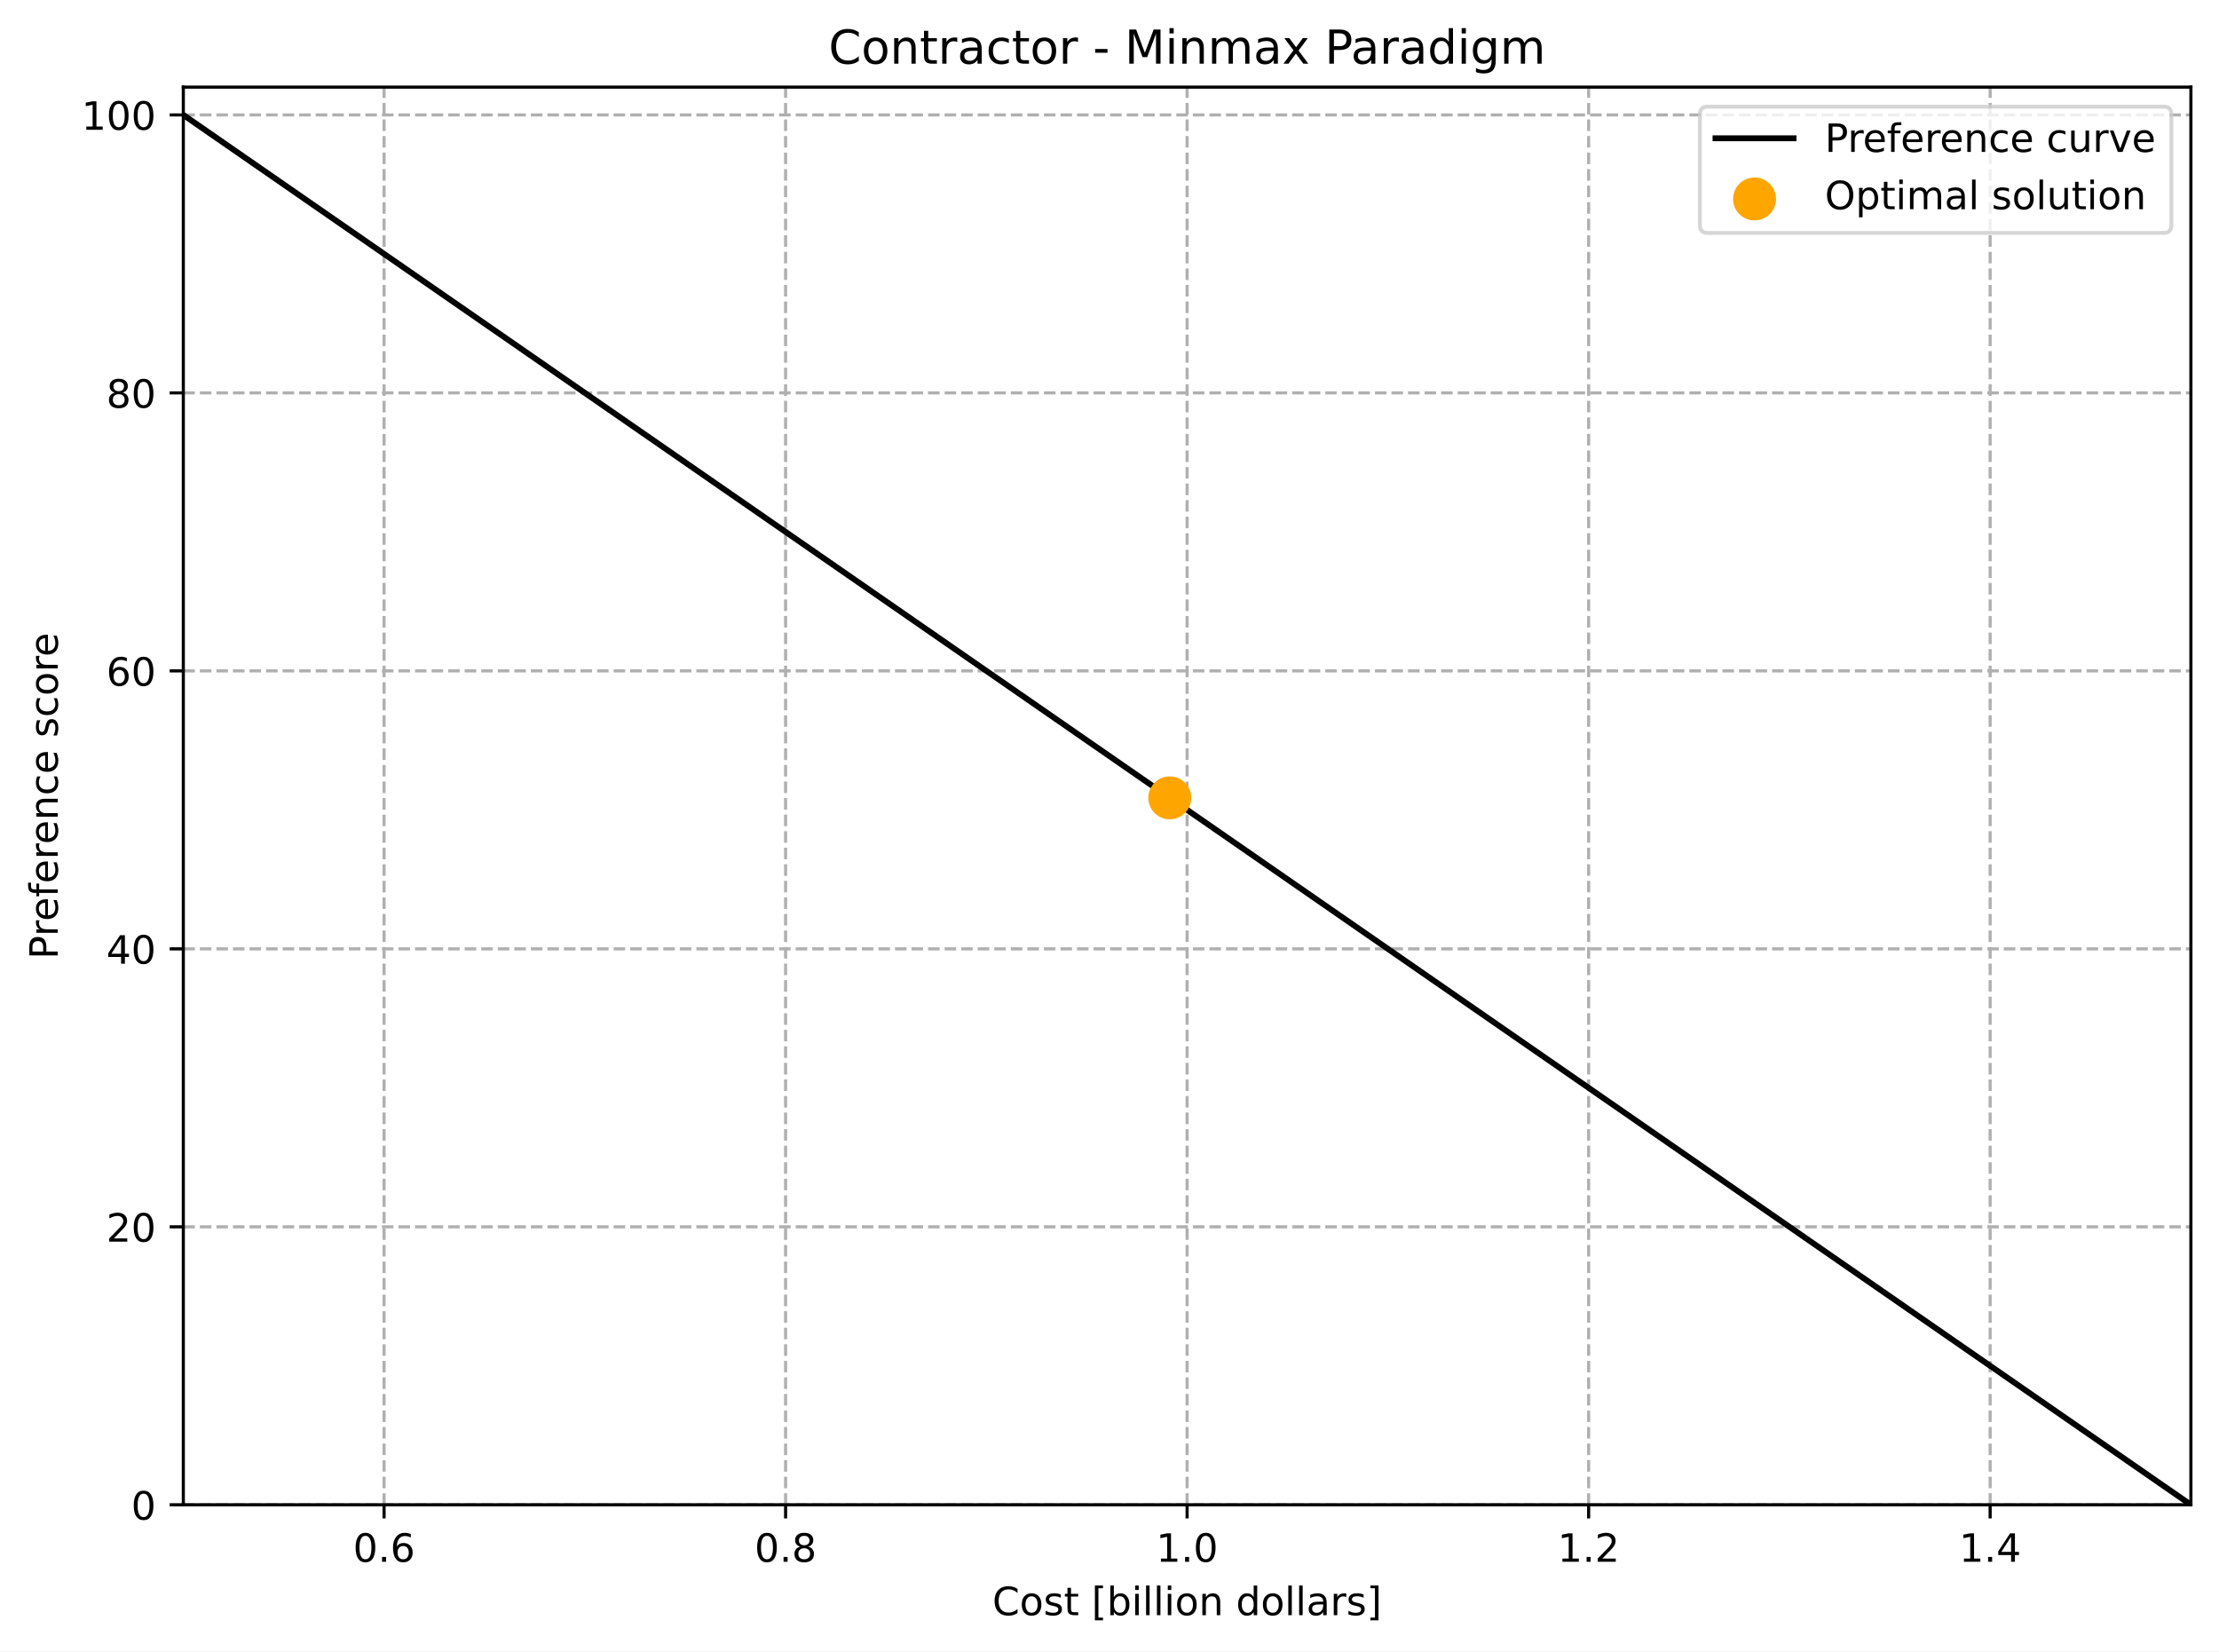
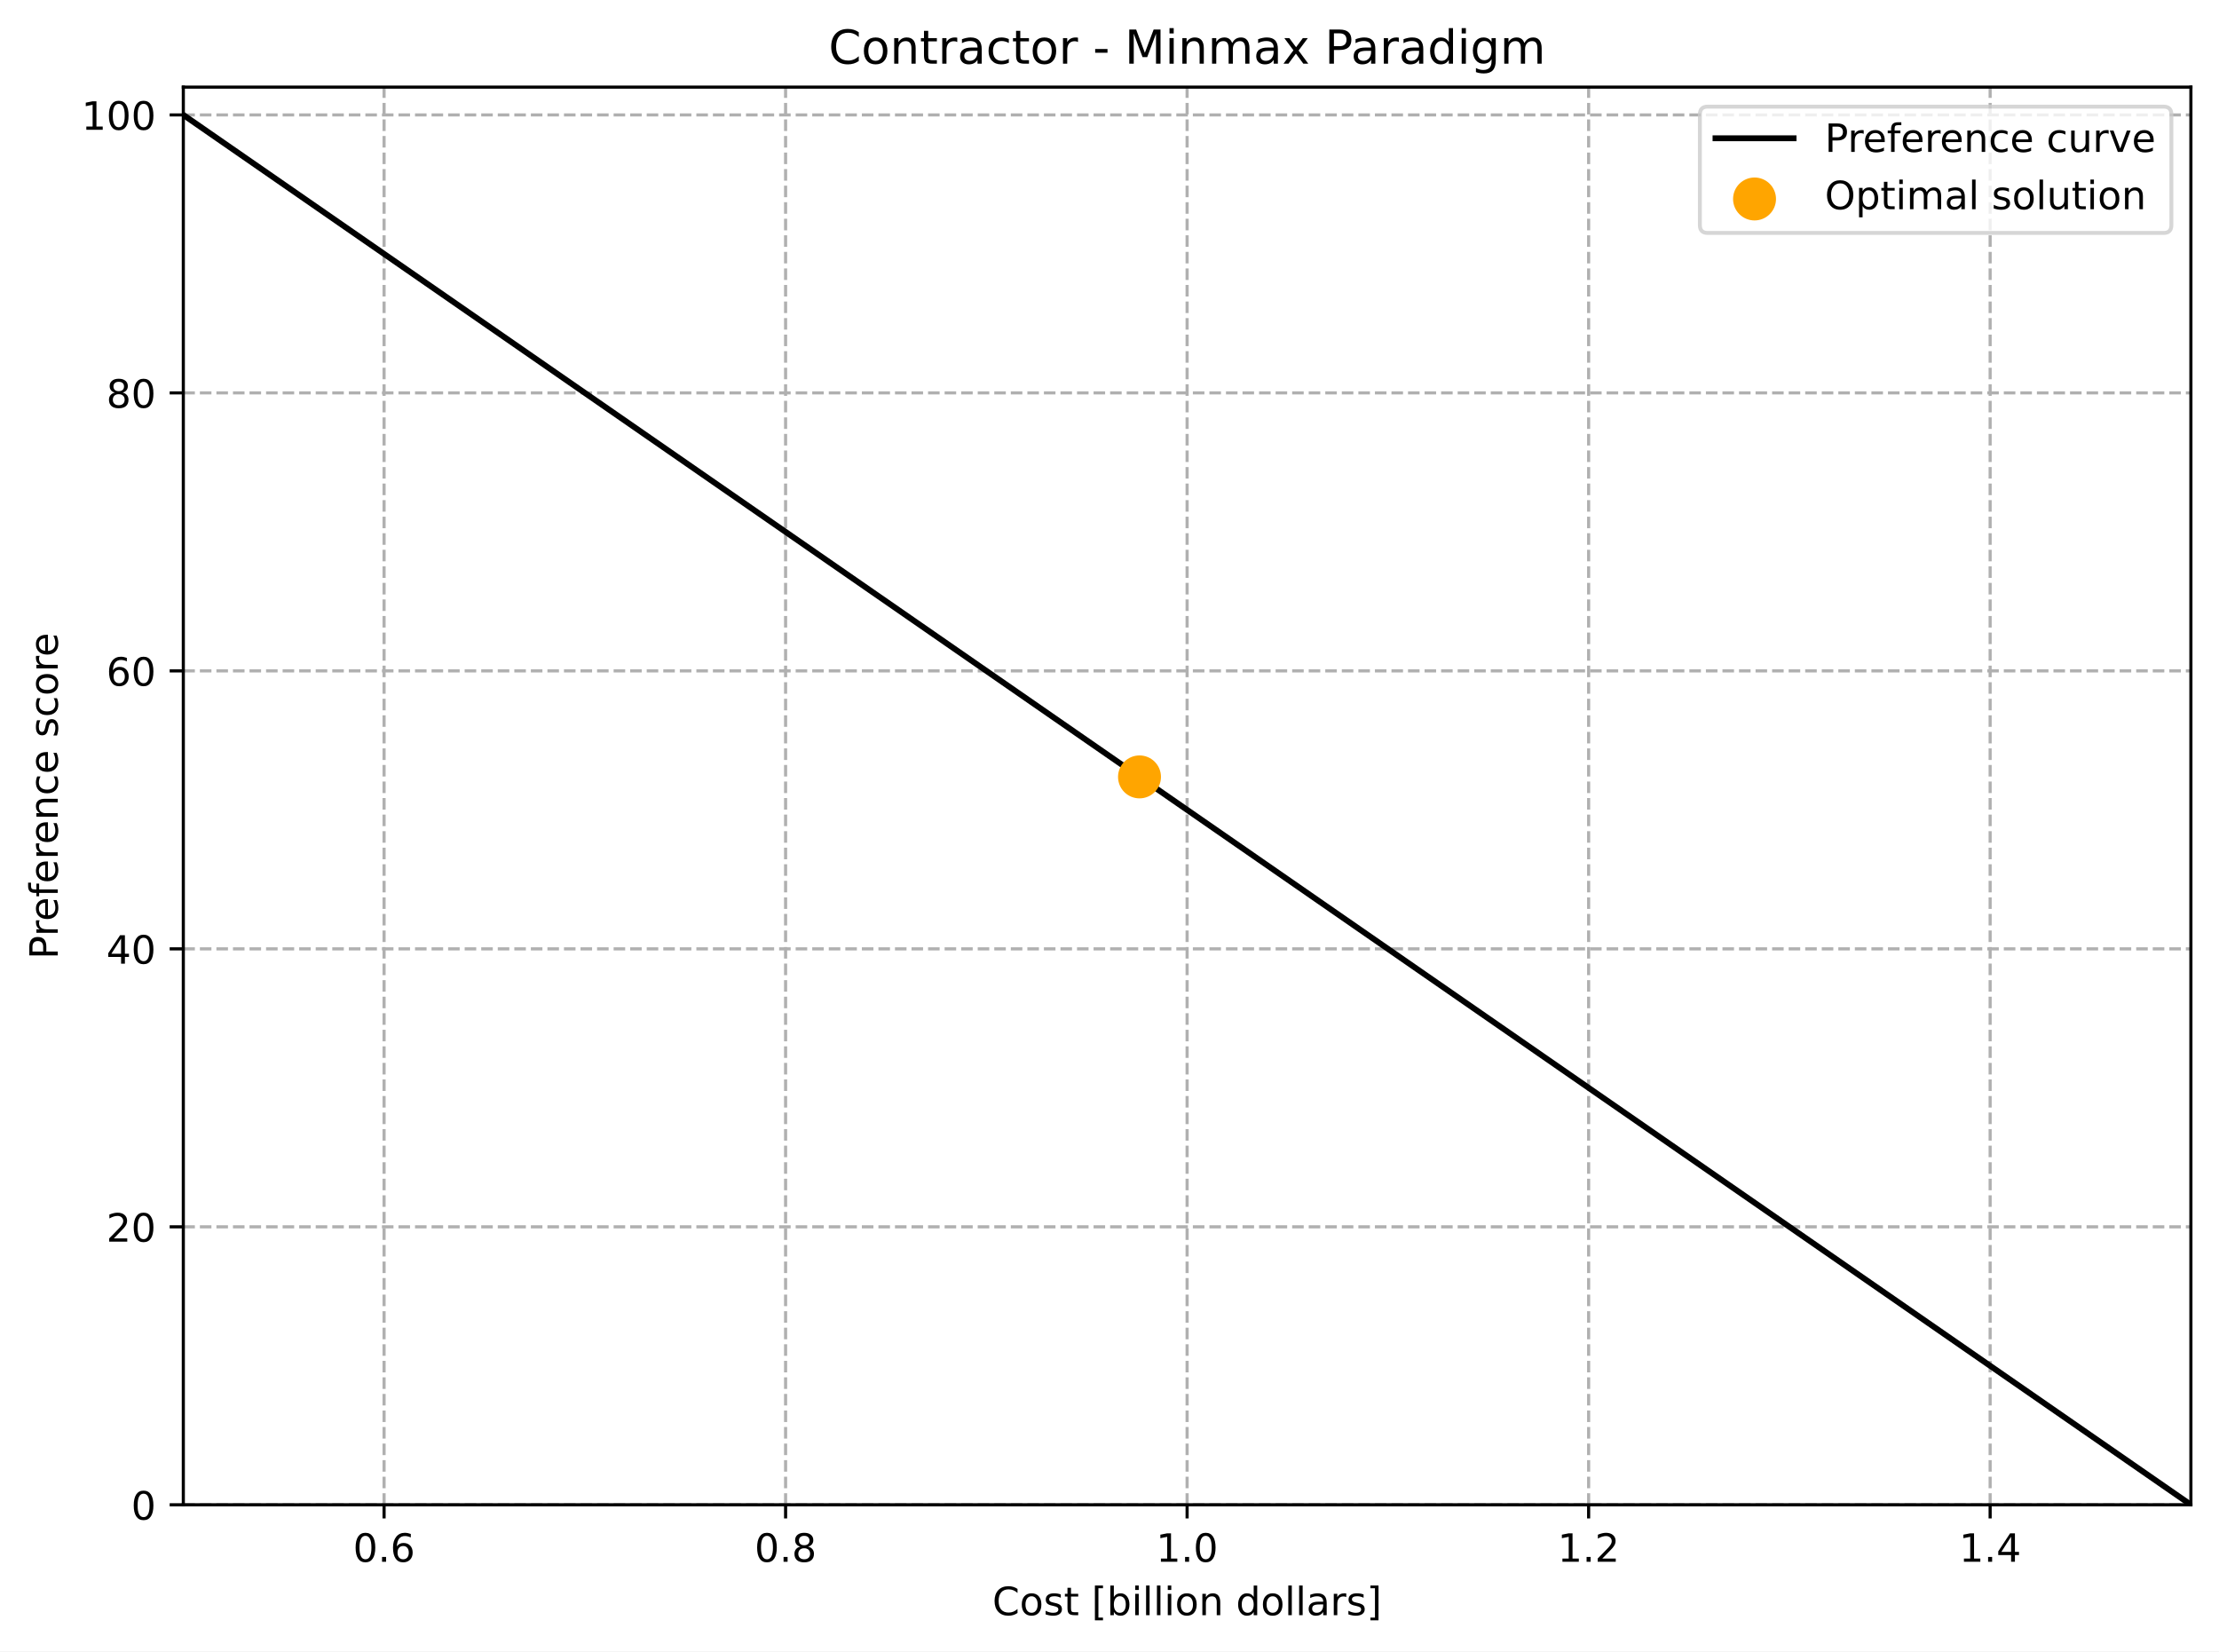
<svg xmlns="http://www.w3.org/2000/svg" xmlns:xlink="http://www.w3.org/1999/xlink" width="568.496pt" height="423.034pt" viewBox="0 0 568.496 423.034" version="1.1">
  <defs>
    <style type="text/css">*{stroke-linejoin: round; stroke-linecap: butt}</style>
  </defs>
  <g id="figure_1">
    <g id="patch_1">
      <path d="M 0 423.034  L 568.496 423.034  L 568.496 0  L 0 0  z " style="fill: #ffffff" />
    </g>
    <g id="axes_1">
      <g id="patch_2">
        <path d="M 46.966 385.478  L 561.296 385.478  L 561.296 22.318  L 46.966 22.318  z " style="fill: #ffffff" />
      </g>
      <g id="matplotlib.axis_1">
        <g id="xtick_1">
          <g id="line2d_1">
-             <path d="M 98.399 385.478  L 98.399 22.318  " clip-path="url(#p44302746cb)" style="fill: none; stroke-dasharray: 2.96,1.28; stroke-dashoffset: 0; stroke: #b0b0b0; stroke-width: 0.8" />
+             <path d="M 98.399 385.478  L 98.399 22.318  " clip-path="url(#paa0f345f2f)" style="fill: none; stroke-dasharray: 2.96,1.28; stroke-dashoffset: 0; stroke: #b0b0b0; stroke-width: 0.8" />
          </g>
          <g id="line2d_2">
            <defs>
-               <path id="m01dd2f8510" d="M 0 0  L 0 3.5  " style="stroke: #000000; stroke-width: 0.8" />
-             </defs>
-             <g>
-               <use xlink:href="#m01dd2f8510" x="98.399" y="385.478" style="stroke: #000000; stroke-width: 0.8" />
+               <path id="madef4933dc" d="M 0 0  L 0 3.5  " style="stroke: #000000; stroke-width: 0.8" />
+             </defs>
+             <g>
+               <use xlink:href="#madef4933dc" x="98.399" y="385.478" style="stroke: #000000; stroke-width: 0.8" />
            </g>
          </g>
          <g id="text_1">
            <g transform="translate(90.44706 400.0766) scale(0.1 -0.1)">
              <defs>
                <path id="DejaVuSans-30" d="M 2034 4250  Q 1547 4250 1301 3770  Q 1056 3291 1056 2328  Q 1056 1369 1301 889  Q 1547 409 2034 409  Q 2525 409 2770 889  Q 3016 1369 3016 2328  Q 3016 3291 2770 3770  Q 2525 4250 2034 4250  z M 2034 4750  Q 2819 4750 3233 4129  Q 3647 3509 3647 2328  Q 3647 1150 3233 529  Q 2819 -91 2034 -91  Q 1250 -91 836 529  Q 422 1150 422 2328  Q 422 3509 836 4129  Q 1250 4750 2034 4750  z " transform="scale(0.015625)" />
                <path id="DejaVuSans-2e" d="M 684 794  L 1344 794  L 1344 0  L 684 0  L 684 794  z " transform="scale(0.015625)" />
                <path id="DejaVuSans-36" d="M 2113 2584  Q 1688 2584 1439 2293  Q 1191 2003 1191 1497  Q 1191 994 1439 701  Q 1688 409 2113 409  Q 2538 409 2786 701  Q 3034 994 3034 1497  Q 3034 2003 2786 2293  Q 2538 2584 2113 2584  z M 3366 4563  L 3366 3988  Q 3128 4100 2886 4159  Q 2644 4219 2406 4219  Q 1781 4219 1451 3797  Q 1122 3375 1075 2522  Q 1259 2794 1537 2939  Q 1816 3084 2150 3084  Q 2853 3084 3261 2657  Q 3669 2231 3669 1497  Q 3669 778 3244 343  Q 2819 -91 2113 -91  Q 1303 -91 875 529  Q 447 1150 447 2328  Q 447 3434 972 4092  Q 1497 4750 2381 4750  Q 2619 4750 2861 4703  Q 3103 4656 3366 4563  z " transform="scale(0.015625)" />
              </defs>
              <use xlink:href="#DejaVuSans-30" />
              <use xlink:href="#DejaVuSans-2e" transform="translate(63.62305 0)" />
              <use xlink:href="#DejaVuSans-36" transform="translate(95.41016 0)" />
            </g>
          </g>
        </g>
        <g id="xtick_2">
          <g id="line2d_3">
-             <path d="M 201.265 385.478  L 201.265 22.318  " clip-path="url(#p44302746cb)" style="fill: none; stroke-dasharray: 2.96,1.28; stroke-dashoffset: 0; stroke: #b0b0b0; stroke-width: 0.8" />
+             <path d="M 201.265 385.478  L 201.265 22.318  " clip-path="url(#paa0f345f2f)" style="fill: none; stroke-dasharray: 2.96,1.28; stroke-dashoffset: 0; stroke: #b0b0b0; stroke-width: 0.8" />
          </g>
          <g id="line2d_4">
            <g>
-               <use xlink:href="#m01dd2f8510" x="201.265" y="385.478" style="stroke: #000000; stroke-width: 0.8" />
+               <use xlink:href="#madef4933dc" x="201.265" y="385.478" style="stroke: #000000; stroke-width: 0.8" />
            </g>
          </g>
          <g id="text_2">
            <g transform="translate(193.3131 400.0766) scale(0.1 -0.1)">
              <defs>
                <path id="DejaVuSans-38" d="M 2034 2216  Q 1584 2216 1326 1975  Q 1069 1734 1069 1313  Q 1069 891 1326 650  Q 1584 409 2034 409  Q 2484 409 2743 651  Q 3003 894 3003 1313  Q 3003 1734 2745 1975  Q 2488 2216 2034 2216  z M 1403 2484  Q 997 2584 770 2862  Q 544 3141 544 3541  Q 544 4100 942 4425  Q 1341 4750 2034 4750  Q 2731 4750 3128 4425  Q 3525 4100 3525 3541  Q 3525 3141 3298 2862  Q 3072 2584 2669 2484  Q 3125 2378 3379 2068  Q 3634 1759 3634 1313  Q 3634 634 3220 271  Q 2806 -91 2034 -91  Q 1263 -91 848 271  Q 434 634 434 1313  Q 434 1759 690 2068  Q 947 2378 1403 2484  z M 1172 3481  Q 1172 3119 1398 2916  Q 1625 2713 2034 2713  Q 2441 2713 2670 2916  Q 2900 3119 2900 3481  Q 2900 3844 2670 4047  Q 2441 4250 2034 4250  Q 1625 4250 1398 4047  Q 1172 3844 1172 3481  z " transform="scale(0.015625)" />
              </defs>
              <use xlink:href="#DejaVuSans-30" />
              <use xlink:href="#DejaVuSans-2e" transform="translate(63.62305 0)" />
              <use xlink:href="#DejaVuSans-38" transform="translate(95.41016 0)" />
            </g>
          </g>
        </g>
        <g id="xtick_3">
          <g id="line2d_5">
-             <path d="M 304.131 385.478  L 304.131 22.318  " clip-path="url(#p44302746cb)" style="fill: none; stroke-dasharray: 2.96,1.28; stroke-dashoffset: 0; stroke: #b0b0b0; stroke-width: 0.8" />
+             <path d="M 304.131 385.478  L 304.131 22.318  " clip-path="url(#paa0f345f2f)" style="fill: none; stroke-dasharray: 2.96,1.28; stroke-dashoffset: 0; stroke: #b0b0b0; stroke-width: 0.8" />
          </g>
          <g id="line2d_6">
            <g>
-               <use xlink:href="#m01dd2f8510" x="304.131" y="385.478" style="stroke: #000000; stroke-width: 0.8" />
+               <use xlink:href="#madef4933dc" x="304.131" y="385.478" style="stroke: #000000; stroke-width: 0.8" />
            </g>
          </g>
          <g id="text_3">
            <g transform="translate(296.1791 400.0766) scale(0.1 -0.1)">
              <defs>
                <path id="DejaVuSans-31" d="M 794 531  L 1825 531  L 1825 4091  L 703 3866  L 703 4441  L 1819 4666  L 2450 4666  L 2450 531  L 3481 531  L 3481 0  L 794 0  L 794 531  z " transform="scale(0.015625)" />
              </defs>
              <use xlink:href="#DejaVuSans-31" />
              <use xlink:href="#DejaVuSans-2e" transform="translate(63.62305 0)" />
              <use xlink:href="#DejaVuSans-30" transform="translate(95.41016 0)" />
            </g>
          </g>
        </g>
        <g id="xtick_4">
          <g id="line2d_7">
-             <path d="M 406.997 385.478  L 406.997 22.318  " clip-path="url(#p44302746cb)" style="fill: none; stroke-dasharray: 2.96,1.28; stroke-dashoffset: 0; stroke: #b0b0b0; stroke-width: 0.8" />
+             <path d="M 406.997 385.478  L 406.997 22.318  " clip-path="url(#paa0f345f2f)" style="fill: none; stroke-dasharray: 2.96,1.28; stroke-dashoffset: 0; stroke: #b0b0b0; stroke-width: 0.8" />
          </g>
          <g id="line2d_8">
            <g>
-               <use xlink:href="#m01dd2f8510" x="406.997" y="385.478" style="stroke: #000000; stroke-width: 0.8" />
+               <use xlink:href="#madef4933dc" x="406.997" y="385.478" style="stroke: #000000; stroke-width: 0.8" />
            </g>
          </g>
          <g id="text_4">
            <g transform="translate(399.0451 400.0766) scale(0.1 -0.1)">
              <defs>
                <path id="DejaVuSans-32" d="M 1228 531  L 3431 531  L 3431 0  L 469 0  L 469 531  Q 828 903 1448 1529  Q 2069 2156 2228 2338  Q 2531 2678 2651 2914  Q 2772 3150 2772 3378  Q 2772 3750 2511 3984  Q 2250 4219 1831 4219  Q 1534 4219 1204 4116  Q 875 4013 500 3803  L 500 4441  Q 881 4594 1212 4672  Q 1544 4750 1819 4750  Q 2544 4750 2975 4387  Q 3406 4025 3406 3419  Q 3406 3131 3298 2873  Q 3191 2616 2906 2266  Q 2828 2175 2409 1742  Q 1991 1309 1228 531  z " transform="scale(0.015625)" />
              </defs>
              <use xlink:href="#DejaVuSans-31" />
              <use xlink:href="#DejaVuSans-2e" transform="translate(63.62305 0)" />
              <use xlink:href="#DejaVuSans-32" transform="translate(95.41016 0)" />
            </g>
          </g>
        </g>
        <g id="xtick_5">
          <g id="line2d_9">
-             <path d="M 509.863 385.478  L 509.863 22.318  " clip-path="url(#p44302746cb)" style="fill: none; stroke-dasharray: 2.96,1.28; stroke-dashoffset: 0; stroke: #b0b0b0; stroke-width: 0.8" />
+             <path d="M 509.863 385.478  L 509.863 22.318  " clip-path="url(#paa0f345f2f)" style="fill: none; stroke-dasharray: 2.96,1.28; stroke-dashoffset: 0; stroke: #b0b0b0; stroke-width: 0.8" />
          </g>
          <g id="line2d_10">
            <g>
-               <use xlink:href="#m01dd2f8510" x="509.863" y="385.478" style="stroke: #000000; stroke-width: 0.8" />
+               <use xlink:href="#madef4933dc" x="509.863" y="385.478" style="stroke: #000000; stroke-width: 0.8" />
            </g>
          </g>
          <g id="text_5">
            <g transform="translate(501.9111 400.0766) scale(0.1 -0.1)">
              <defs>
                <path id="DejaVuSans-34" d="M 2419 4116  L 825 1625  L 2419 1625  L 2419 4116  z M 2253 4666  L 3047 4666  L 3047 1625  L 3713 1625  L 3713 1100  L 3047 1100  L 3047 0  L 2419 0  L 2419 1100  L 313 1100  L 313 1709  L 2253 4666  z " transform="scale(0.015625)" />
              </defs>
              <use xlink:href="#DejaVuSans-31" />
              <use xlink:href="#DejaVuSans-2e" transform="translate(63.62305 0)" />
              <use xlink:href="#DejaVuSans-34" transform="translate(95.41016 0)" />
            </g>
          </g>
        </g>
        <g id="text_6">
          <g transform="translate(254.2408 413.7547) scale(0.1 -0.1)">
            <defs>
              <path id="DejaVuSans-43" d="M 4122 4306  L 4122 3641  Q 3803 3938 3442 4084  Q 3081 4231 2675 4231  Q 1875 4231 1450 3742  Q 1025 3253 1025 2328  Q 1025 1406 1450 917  Q 1875 428 2675 428  Q 3081 428 3442 575  Q 3803 722 4122 1019  L 4122 359  Q 3791 134 3420 21  Q 3050 -91 2638 -91  Q 1578 -91 968 557  Q 359 1206 359 2328  Q 359 3453 968 4101  Q 1578 4750 2638 4750  Q 3056 4750 3426 4639  Q 3797 4528 4122 4306  z " transform="scale(0.015625)" />
              <path id="DejaVuSans-6f" d="M 1959 3097  Q 1497 3097 1228 2736  Q 959 2375 959 1747  Q 959 1119 1226 758  Q 1494 397 1959 397  Q 2419 397 2687 759  Q 2956 1122 2956 1747  Q 2956 2369 2687 2733  Q 2419 3097 1959 3097  z M 1959 3584  Q 2709 3584 3137 3096  Q 3566 2609 3566 1747  Q 3566 888 3137 398  Q 2709 -91 1959 -91  Q 1206 -91 779 398  Q 353 888 353 1747  Q 353 2609 779 3096  Q 1206 3584 1959 3584  z " transform="scale(0.015625)" />
              <path id="DejaVuSans-73" d="M 2834 3397  L 2834 2853  Q 2591 2978 2328 3040  Q 2066 3103 1784 3103  Q 1356 3103 1142 2972  Q 928 2841 928 2578  Q 928 2378 1081 2264  Q 1234 2150 1697 2047  L 1894 2003  Q 2506 1872 2764 1633  Q 3022 1394 3022 966  Q 3022 478 2636 193  Q 2250 -91 1575 -91  Q 1294 -91 989 -36  Q 684 19 347 128  L 347 722  Q 666 556 975 473  Q 1284 391 1588 391  Q 1994 391 2212 530  Q 2431 669 2431 922  Q 2431 1156 2273 1281  Q 2116 1406 1581 1522  L 1381 1569  Q 847 1681 609 1914  Q 372 2147 372 2553  Q 372 3047 722 3315  Q 1072 3584 1716 3584  Q 2034 3584 2315 3537  Q 2597 3491 2834 3397  z " transform="scale(0.015625)" />
              <path id="DejaVuSans-74" d="M 1172 4494  L 1172 3500  L 2356 3500  L 2356 3053  L 1172 3053  L 1172 1153  Q 1172 725 1289 603  Q 1406 481 1766 481  L 2356 481  L 2356 0  L 1766 0  Q 1100 0 847 248  Q 594 497 594 1153  L 594 3053  L 172 3053  L 172 3500  L 594 3500  L 594 4494  L 1172 4494  z " transform="scale(0.015625)" />
              <path id="DejaVuSans-20" transform="scale(0.015625)" />
              <path id="DejaVuSans-5b" d="M 550 4863  L 1875 4863  L 1875 4416  L 1125 4416  L 1125 -397  L 1875 -397  L 1875 -844  L 550 -844  L 550 4863  z " transform="scale(0.015625)" />
              <path id="DejaVuSans-62" d="M 3116 1747  Q 3116 2381 2855 2742  Q 2594 3103 2138 3103  Q 1681 3103 1420 2742  Q 1159 2381 1159 1747  Q 1159 1113 1420 752  Q 1681 391 2138 391  Q 2594 391 2855 752  Q 3116 1113 3116 1747  z M 1159 2969  Q 1341 3281 1617 3432  Q 1894 3584 2278 3584  Q 2916 3584 3314 3078  Q 3713 2572 3713 1747  Q 3713 922 3314 415  Q 2916 -91 2278 -91  Q 1894 -91 1617 61  Q 1341 213 1159 525  L 1159 0  L 581 0  L 581 4863  L 1159 4863  L 1159 2969  z " transform="scale(0.015625)" />
              <path id="DejaVuSans-69" d="M 603 3500  L 1178 3500  L 1178 0  L 603 0  L 603 3500  z M 603 4863  L 1178 4863  L 1178 4134  L 603 4134  L 603 4863  z " transform="scale(0.015625)" />
              <path id="DejaVuSans-6c" d="M 603 4863  L 1178 4863  L 1178 0  L 603 0  L 603 4863  z " transform="scale(0.015625)" />
              <path id="DejaVuSans-6e" d="M 3513 2113  L 3513 0  L 2938 0  L 2938 2094  Q 2938 2591 2744 2837  Q 2550 3084 2163 3084  Q 1697 3084 1428 2787  Q 1159 2491 1159 1978  L 1159 0  L 581 0  L 581 3500  L 1159 3500  L 1159 2956  Q 1366 3272 1645 3428  Q 1925 3584 2291 3584  Q 2894 3584 3203 3211  Q 3513 2838 3513 2113  z " transform="scale(0.015625)" />
              <path id="DejaVuSans-64" d="M 2906 2969  L 2906 4863  L 3481 4863  L 3481 0  L 2906 0  L 2906 525  Q 2725 213 2448 61  Q 2172 -91 1784 -91  Q 1150 -91 751 415  Q 353 922 353 1747  Q 353 2572 751 3078  Q 1150 3584 1784 3584  Q 2172 3584 2448 3432  Q 2725 3281 2906 2969  z M 947 1747  Q 947 1113 1208 752  Q 1469 391 1925 391  Q 2381 391 2643 752  Q 2906 1113 2906 1747  Q 2906 2381 2643 2742  Q 2381 3103 1925 3103  Q 1469 3103 1208 2742  Q 947 2381 947 1747  z " transform="scale(0.015625)" />
              <path id="DejaVuSans-61" d="M 2194 1759  Q 1497 1759 1228 1600  Q 959 1441 959 1056  Q 959 750 1161 570  Q 1363 391 1709 391  Q 2188 391 2477 730  Q 2766 1069 2766 1631  L 2766 1759  L 2194 1759  z M 3341 1997  L 3341 0  L 2766 0  L 2766 531  Q 2569 213 2275 61  Q 1981 -91 1556 -91  Q 1019 -91 701 211  Q 384 513 384 1019  Q 384 1609 779 1909  Q 1175 2209 1959 2209  L 2766 2209  L 2766 2266  Q 2766 2663 2505 2880  Q 2244 3097 1772 3097  Q 1472 3097 1187 3025  Q 903 2953 641 2809  L 641 3341  Q 956 3463 1253 3523  Q 1550 3584 1831 3584  Q 2591 3584 2966 3190  Q 3341 2797 3341 1997  z " transform="scale(0.015625)" />
              <path id="DejaVuSans-72" d="M 2631 2963  Q 2534 3019 2420 3045  Q 2306 3072 2169 3072  Q 1681 3072 1420 2755  Q 1159 2438 1159 1844  L 1159 0  L 581 0  L 581 3500  L 1159 3500  L 1159 2956  Q 1341 3275 1631 3429  Q 1922 3584 2338 3584  Q 2397 3584 2469 3576  Q 2541 3569 2628 3553  L 2631 2963  z " transform="scale(0.015625)" />
              <path id="DejaVuSans-5d" d="M 1947 4863  L 1947 -844  L 622 -844  L 622 -397  L 1369 -397  L 1369 4416  L 622 4416  L 622 4863  L 1947 4863  z " transform="scale(0.015625)" />
            </defs>
            <use xlink:href="#DejaVuSans-43" />
            <use xlink:href="#DejaVuSans-6f" transform="translate(69.82422 0)" />
            <use xlink:href="#DejaVuSans-73" transform="translate(131.0059 0)" />
            <use xlink:href="#DejaVuSans-74" transform="translate(183.1055 0)" />
            <use xlink:href="#DejaVuSans-20" transform="translate(222.3145 0)" />
            <use xlink:href="#DejaVuSans-5b" transform="translate(254.1016 0)" />
            <use xlink:href="#DejaVuSans-62" transform="translate(293.1152 0)" />
            <use xlink:href="#DejaVuSans-69" transform="translate(356.5918 0)" />
            <use xlink:href="#DejaVuSans-6c" transform="translate(384.375 0)" />
            <use xlink:href="#DejaVuSans-6c" transform="translate(412.1582 0)" />
            <use xlink:href="#DejaVuSans-69" transform="translate(439.9414 0)" />
            <use xlink:href="#DejaVuSans-6f" transform="translate(467.7246 0)" />
            <use xlink:href="#DejaVuSans-6e" transform="translate(528.9062 0)" />
            <use xlink:href="#DejaVuSans-20" transform="translate(592.2852 0)" />
            <use xlink:href="#DejaVuSans-64" transform="translate(624.0723 0)" />
            <use xlink:href="#DejaVuSans-6f" transform="translate(687.5488 0)" />
            <use xlink:href="#DejaVuSans-6c" transform="translate(748.7305 0)" />
            <use xlink:href="#DejaVuSans-6c" transform="translate(776.5137 0)" />
            <use xlink:href="#DejaVuSans-61" transform="translate(804.2969 0)" />
            <use xlink:href="#DejaVuSans-72" transform="translate(865.5762 0)" />
            <use xlink:href="#DejaVuSans-73" transform="translate(906.6895 0)" />
            <use xlink:href="#DejaVuSans-5d" transform="translate(958.7891 0)" />
          </g>
        </g>
      </g>
      <g id="matplotlib.axis_2">
        <g id="ytick_1">
          <g id="line2d_11">
-             <path d="M 46.966 385.478  L 561.296 385.478  " clip-path="url(#p44302746cb)" style="fill: none; stroke-dasharray: 2.96,1.28; stroke-dashoffset: 0; stroke: #b0b0b0; stroke-width: 0.8" />
+             <path d="M 46.966 385.478  L 561.296 385.478  " clip-path="url(#paa0f345f2f)" style="fill: none; stroke-dasharray: 2.96,1.28; stroke-dashoffset: 0; stroke: #b0b0b0; stroke-width: 0.8" />
          </g>
          <g id="line2d_12">
            <defs>
-               <path id="m3d2e4216ab" d="M 0 0  L -3.5 0  " style="stroke: #000000; stroke-width: 0.8" />
-             </defs>
-             <g>
-               <use xlink:href="#m3d2e4216ab" x="46.966" y="385.478" style="stroke: #000000; stroke-width: 0.8" />
+               <path id="me032d2291a" d="M 0 0  L -3.5 0  " style="stroke: #000000; stroke-width: 0.8" />
+             </defs>
+             <g>
+               <use xlink:href="#me032d2291a" x="46.966" y="385.478" style="stroke: #000000; stroke-width: 0.8" />
            </g>
          </g>
          <g id="text_7">
            <g transform="translate(33.60312 389.2773) scale(0.1 -0.1)">
              <use xlink:href="#DejaVuSans-30" />
            </g>
          </g>
        </g>
        <g id="ytick_2">
          <g id="line2d_13">
-             <path d="M 46.966 314.27  L 561.296 314.27  " clip-path="url(#p44302746cb)" style="fill: none; stroke-dasharray: 2.96,1.28; stroke-dashoffset: 0; stroke: #b0b0b0; stroke-width: 0.8" />
+             <path d="M 46.966 314.27  L 561.296 314.27  " clip-path="url(#paa0f345f2f)" style="fill: none; stroke-dasharray: 2.96,1.28; stroke-dashoffset: 0; stroke: #b0b0b0; stroke-width: 0.8" />
          </g>
          <g id="line2d_14">
            <g>
-               <use xlink:href="#m3d2e4216ab" x="46.966" y="314.27" style="stroke: #000000; stroke-width: 0.8" />
+               <use xlink:href="#me032d2291a" x="46.966" y="314.27" style="stroke: #000000; stroke-width: 0.8" />
            </g>
          </g>
          <g id="text_8">
            <g transform="translate(27.24063 318.0695) scale(0.1 -0.1)">
              <use xlink:href="#DejaVuSans-32" />
              <use xlink:href="#DejaVuSans-30" transform="translate(63.62305 0)" />
            </g>
          </g>
        </g>
        <g id="ytick_3">
          <g id="line2d_15">
-             <path d="M 46.966 243.062  L 561.296 243.062  " clip-path="url(#p44302746cb)" style="fill: none; stroke-dasharray: 2.96,1.28; stroke-dashoffset: 0; stroke: #b0b0b0; stroke-width: 0.8" />
+             <path d="M 46.966 243.062  L 561.296 243.062  " clip-path="url(#paa0f345f2f)" style="fill: none; stroke-dasharray: 2.96,1.28; stroke-dashoffset: 0; stroke: #b0b0b0; stroke-width: 0.8" />
          </g>
          <g id="line2d_16">
            <g>
-               <use xlink:href="#m3d2e4216ab" x="46.966" y="243.062" style="stroke: #000000; stroke-width: 0.8" />
+               <use xlink:href="#me032d2291a" x="46.966" y="243.062" style="stroke: #000000; stroke-width: 0.8" />
            </g>
          </g>
          <g id="text_9">
            <g transform="translate(27.24063 246.8617) scale(0.1 -0.1)">
              <use xlink:href="#DejaVuSans-34" />
              <use xlink:href="#DejaVuSans-30" transform="translate(63.62305 0)" />
            </g>
          </g>
        </g>
        <g id="ytick_4">
          <g id="line2d_17">
-             <path d="M 46.966 171.855  L 561.296 171.855  " clip-path="url(#p44302746cb)" style="fill: none; stroke-dasharray: 2.96,1.28; stroke-dashoffset: 0; stroke: #b0b0b0; stroke-width: 0.8" />
+             <path d="M 46.966 171.855  L 561.296 171.855  " clip-path="url(#paa0f345f2f)" style="fill: none; stroke-dasharray: 2.96,1.28; stroke-dashoffset: 0; stroke: #b0b0b0; stroke-width: 0.8" />
          </g>
          <g id="line2d_18">
            <g>
-               <use xlink:href="#m3d2e4216ab" x="46.966" y="171.855" style="stroke: #000000; stroke-width: 0.8" />
+               <use xlink:href="#me032d2291a" x="46.966" y="171.855" style="stroke: #000000; stroke-width: 0.8" />
            </g>
          </g>
          <g id="text_10">
            <g transform="translate(27.24063 175.6538) scale(0.1 -0.1)">
              <use xlink:href="#DejaVuSans-36" />
              <use xlink:href="#DejaVuSans-30" transform="translate(63.62305 0)" />
            </g>
          </g>
        </g>
        <g id="ytick_5">
          <g id="line2d_19">
-             <path d="M 46.966 100.647  L 561.296 100.647  " clip-path="url(#p44302746cb)" style="fill: none; stroke-dasharray: 2.96,1.28; stroke-dashoffset: 0; stroke: #b0b0b0; stroke-width: 0.8" />
+             <path d="M 46.966 100.647  L 561.296 100.647  " clip-path="url(#paa0f345f2f)" style="fill: none; stroke-dasharray: 2.96,1.28; stroke-dashoffset: 0; stroke: #b0b0b0; stroke-width: 0.8" />
          </g>
          <g id="line2d_20">
            <g>
-               <use xlink:href="#m3d2e4216ab" x="46.966" y="100.647" style="stroke: #000000; stroke-width: 0.8" />
+               <use xlink:href="#me032d2291a" x="46.966" y="100.647" style="stroke: #000000; stroke-width: 0.8" />
            </g>
          </g>
          <g id="text_11">
            <g transform="translate(27.24063 104.446) scale(0.1 -0.1)">
              <use xlink:href="#DejaVuSans-38" />
              <use xlink:href="#DejaVuSans-30" transform="translate(63.62305 0)" />
            </g>
          </g>
        </g>
        <g id="ytick_6">
          <g id="line2d_21">
-             <path d="M 46.966 29.439  L 561.296 29.439  " clip-path="url(#p44302746cb)" style="fill: none; stroke-dasharray: 2.96,1.28; stroke-dashoffset: 0; stroke: #b0b0b0; stroke-width: 0.8" />
+             <path d="M 46.966 29.439  L 561.296 29.439  " clip-path="url(#paa0f345f2f)" style="fill: none; stroke-dasharray: 2.96,1.28; stroke-dashoffset: 0; stroke: #b0b0b0; stroke-width: 0.8" />
          </g>
          <g id="line2d_22">
            <g>
-               <use xlink:href="#m3d2e4216ab" x="46.966" y="29.439" style="stroke: #000000; stroke-width: 0.8" />
+               <use xlink:href="#me032d2291a" x="46.966" y="29.439" style="stroke: #000000; stroke-width: 0.8" />
            </g>
          </g>
          <g id="text_12">
            <g transform="translate(20.87813 33.23813) scale(0.1 -0.1)">
              <use xlink:href="#DejaVuSans-31" />
              <use xlink:href="#DejaVuSans-30" transform="translate(63.62305 0)" />
              <use xlink:href="#DejaVuSans-30" transform="translate(127.2461 0)" />
            </g>
          </g>
        </g>
        <g id="text_13">
          <g transform="translate(14.79844 245.7177) rotate(-90) scale(0.1 -0.1)">
            <defs>
              <path id="DejaVuSans-50" d="M 1259 4147  L 1259 2394  L 2053 2394  Q 2494 2394 2734 2622  Q 2975 2850 2975 3272  Q 2975 3691 2734 3919  Q 2494 4147 2053 4147  L 1259 4147  z M 628 4666  L 2053 4666  Q 2838 4666 3239 4311  Q 3641 3956 3641 3272  Q 3641 2581 3239 2228  Q 2838 1875 2053 1875  L 1259 1875  L 1259 0  L 628 0  L 628 4666  z " transform="scale(0.015625)" />
              <path id="DejaVuSans-65" d="M 3597 1894  L 3597 1613  L 953 1613  Q 991 1019 1311 708  Q 1631 397 2203 397  Q 2534 397 2845 478  Q 3156 559 3463 722  L 3463 178  Q 3153 47 2828 -22  Q 2503 -91 2169 -91  Q 1331 -91 842 396  Q 353 884 353 1716  Q 353 2575 817 3079  Q 1281 3584 2069 3584  Q 2775 3584 3186 3129  Q 3597 2675 3597 1894  z M 3022 2063  Q 3016 2534 2758 2815  Q 2500 3097 2075 3097  Q 1594 3097 1305 2825  Q 1016 2553 972 2059  L 3022 2063  z " transform="scale(0.015625)" />
              <path id="DejaVuSans-66" d="M 2375 4863  L 2375 4384  L 1825 4384  Q 1516 4384 1395 4259  Q 1275 4134 1275 3809  L 1275 3500  L 2222 3500  L 2222 3053  L 1275 3053  L 1275 0  L 697 0  L 697 3053  L 147 3053  L 147 3500  L 697 3500  L 697 3744  Q 697 4328 969 4595  Q 1241 4863 1831 4863  L 2375 4863  z " transform="scale(0.015625)" />
              <path id="DejaVuSans-63" d="M 3122 3366  L 3122 2828  Q 2878 2963 2633 3030  Q 2388 3097 2138 3097  Q 1578 3097 1268 2742  Q 959 2388 959 1747  Q 959 1106 1268 751  Q 1578 397 2138 397  Q 2388 397 2633 464  Q 2878 531 3122 666  L 3122 134  Q 2881 22 2623 -34  Q 2366 -91 2075 -91  Q 1284 -91 818 406  Q 353 903 353 1747  Q 353 2603 823 3093  Q 1294 3584 2113 3584  Q 2378 3584 2631 3529  Q 2884 3475 3122 3366  z " transform="scale(0.015625)" />
            </defs>
            <use xlink:href="#DejaVuSans-50" />
            <use xlink:href="#DejaVuSans-72" transform="translate(58.55273 0)" />
            <use xlink:href="#DejaVuSans-65" transform="translate(97.41602 0)" />
            <use xlink:href="#DejaVuSans-66" transform="translate(158.9395 0)" />
            <use xlink:href="#DejaVuSans-65" transform="translate(194.1445 0)" />
            <use xlink:href="#DejaVuSans-72" transform="translate(255.668 0)" />
            <use xlink:href="#DejaVuSans-65" transform="translate(294.5312 0)" />
            <use xlink:href="#DejaVuSans-6e" transform="translate(356.0547 0)" />
            <use xlink:href="#DejaVuSans-63" transform="translate(419.4336 0)" />
            <use xlink:href="#DejaVuSans-65" transform="translate(474.4141 0)" />
            <use xlink:href="#DejaVuSans-20" transform="translate(535.9375 0)" />
            <use xlink:href="#DejaVuSans-73" transform="translate(567.7246 0)" />
            <use xlink:href="#DejaVuSans-63" transform="translate(619.8242 0)" />
            <use xlink:href="#DejaVuSans-6f" transform="translate(674.8047 0)" />
            <use xlink:href="#DejaVuSans-72" transform="translate(735.9863 0)" />
            <use xlink:href="#DejaVuSans-65" transform="translate(774.8496 0)" />
          </g>
        </g>
      </g>
      <g id="line2d_23">
-         <path d="M 46.966 29.439  L 52.161 33.035  L 57.356 36.632  L 62.551 40.228  L 67.747 43.824  L 72.942 47.421  L 78.137 51.017  L 83.332 54.613  L 88.528 58.21  L 93.723 61.806  L 98.918 65.402  L 104.113 68.999  L 109.309 72.595  L 114.504 76.192  L 119.699 79.788  L 124.894 83.384  L 130.09 86.981  L 135.285 90.577  L 140.48 94.173  L 145.675 97.77  L 150.871 101.366  L 156.066 104.962  L 161.261 108.559  L 166.456 112.155  L 171.652 115.751  L 176.847 119.348  L 182.042 122.944  L 187.237 126.541  L 192.433 130.137  L 197.628 133.733  L 202.823 137.33  L 208.018 140.926  L 213.214 144.522  L 218.409 148.119  L 223.604 151.715  L 228.799 155.311  L 233.995 158.908  L 239.19 162.504  L 244.385 166.1  L 249.58 169.697  L 254.776 173.293  L 259.971 176.889  L 265.166 180.486  L 270.361 184.082  L 275.557 187.679  L 280.752 191.275  L 285.947 194.871  L 291.142 198.468  L 296.338 202.064  L 301.533 205.66  L 306.728 209.257  L 311.924 212.853  L 317.119 216.449  L 322.314 220.046  L 327.509 223.642  L 332.705 227.238  L 337.9 230.835  L 343.095 234.431  L 348.29 238.028  L 353.486 241.624  L 358.681 245.22  L 363.876 248.817  L 369.071 252.413  L 374.267 256.009  L 379.462 259.606  L 384.657 263.202  L 389.852 266.798  L 395.048 270.395  L 400.243 273.991  L 405.438 277.587  L 410.633 281.184  L 415.829 284.78  L 421.024 288.377  L 426.219 291.973  L 431.414 295.569  L 436.61 299.166  L 441.805 302.762  L 447 306.358  L 452.195 309.955  L 457.391 313.551  L 462.586 317.147  L 467.781 320.744  L 472.976 324.34  L 478.172 327.936  L 483.367 331.533  L 488.562 335.129  L 493.757 338.726  L 498.953 342.322  L 504.148 345.918  L 509.343 349.515  L 514.538 353.111  L 519.734 356.707  L 524.929 360.304  L 530.124 363.9  L 535.319 367.496  L 540.515 371.093  L 545.71 374.689  L 550.905 378.285  L 556.1 381.882  L 561.296 385.478  " clip-path="url(#p44302746cb)" style="fill: none; stroke: #000000; stroke-width: 1.5; stroke-linecap: square" />
+         <path d="M 46.966 29.439  L 52.161 33.035  L 57.356 36.632  L 62.551 40.228  L 67.747 43.824  L 72.942 47.421  L 78.137 51.017  L 83.332 54.613  L 88.528 58.21  L 93.723 61.806  L 98.918 65.402  L 104.113 68.999  L 109.309 72.595  L 114.504 76.192  L 119.699 79.788  L 124.894 83.384  L 130.09 86.981  L 135.285 90.577  L 140.48 94.173  L 145.675 97.77  L 150.871 101.366  L 156.066 104.962  L 161.261 108.559  L 166.456 112.155  L 171.652 115.751  L 176.847 119.348  L 182.042 122.944  L 187.237 126.541  L 192.433 130.137  L 197.628 133.733  L 202.823 137.33  L 208.018 140.926  L 213.214 144.522  L 218.409 148.119  L 223.604 151.715  L 228.799 155.311  L 233.995 158.908  L 239.19 162.504  L 244.385 166.1  L 249.58 169.697  L 254.776 173.293  L 259.971 176.889  L 265.166 180.486  L 270.361 184.082  L 275.557 187.679  L 280.752 191.275  L 285.947 194.871  L 291.142 198.468  L 296.338 202.064  L 301.533 205.66  L 306.728 209.257  L 311.924 212.853  L 317.119 216.449  L 322.314 220.046  L 327.509 223.642  L 332.705 227.238  L 337.9 230.835  L 343.095 234.431  L 348.29 238.028  L 353.486 241.624  L 358.681 245.22  L 363.876 248.817  L 369.071 252.413  L 374.267 256.009  L 379.462 259.606  L 384.657 263.202  L 389.852 266.798  L 395.048 270.395  L 400.243 273.991  L 405.438 277.587  L 410.633 281.184  L 415.829 284.78  L 421.024 288.377  L 426.219 291.973  L 431.414 295.569  L 436.61 299.166  L 441.805 302.762  L 447 306.358  L 452.195 309.955  L 457.391 313.551  L 462.586 317.147  L 467.781 320.744  L 472.976 324.34  L 478.172 327.936  L 483.367 331.533  L 488.562 335.129  L 493.757 338.726  L 498.953 342.322  L 504.148 345.918  L 509.343 349.515  L 514.538 353.111  L 519.734 356.707  L 524.929 360.304  L 530.124 363.9  L 535.319 367.496  L 540.515 371.093  L 545.71 374.689  L 550.905 378.285  L 556.1 381.882  L 561.296 385.478  " clip-path="url(#paa0f345f2f)" style="fill: none; stroke: #000000; stroke-width: 1.5; stroke-linecap: square" />
      </g>
      <g id="patch_3">
        <path d="M 46.966 385.478  L 46.966 22.318  " style="fill: none; stroke: #000000; stroke-width: 0.8; stroke-linejoin: miter; stroke-linecap: square" />
      </g>
      <g id="patch_4">
        <path d="M 561.296 385.478  L 561.296 22.318  " style="fill: none; stroke: #000000; stroke-width: 0.8; stroke-linejoin: miter; stroke-linecap: square" />
      </g>
      <g id="patch_5">
        <path d="M 46.966 385.478  L 561.296 385.478  " style="fill: none; stroke: #000000; stroke-width: 0.8; stroke-linejoin: miter; stroke-linecap: square" />
      </g>
      <g id="patch_6">
        <path d="M 46.966 22.318  L 561.296 22.318  " style="fill: none; stroke: #000000; stroke-width: 0.8; stroke-linejoin: miter; stroke-linecap: square" />
      </g>
      <g id="text_14">
        <g transform="translate(212.2809 16.31812) scale(0.12 -0.12)">
          <defs>
            <path id="DejaVuSans-2d" d="M 313 2009  L 1997 2009  L 1997 1497  L 313 1497  L 313 2009  z " transform="scale(0.015625)" />
            <path id="DejaVuSans-4d" d="M 628 4666  L 1569 4666  L 2759 1491  L 3956 4666  L 4897 4666  L 4897 0  L 4281 0  L 4281 4097  L 3078 897  L 2444 897  L 1241 4097  L 1241 0  L 628 0  L 628 4666  z " transform="scale(0.015625)" />
            <path id="DejaVuSans-6d" d="M 3328 2828  Q 3544 3216 3844 3400  Q 4144 3584 4550 3584  Q 5097 3584 5394 3201  Q 5691 2819 5691 2113  L 5691 0  L 5113 0  L 5113 2094  Q 5113 2597 4934 2840  Q 4756 3084 4391 3084  Q 3944 3084 3684 2787  Q 3425 2491 3425 1978  L 3425 0  L 2847 0  L 2847 2094  Q 2847 2600 2669 2842  Q 2491 3084 2119 3084  Q 1678 3084 1418 2786  Q 1159 2488 1159 1978  L 1159 0  L 581 0  L 581 3500  L 1159 3500  L 1159 2956  Q 1356 3278 1631 3431  Q 1906 3584 2284 3584  Q 2666 3584 2933 3390  Q 3200 3197 3328 2828  z " transform="scale(0.015625)" />
            <path id="DejaVuSans-78" d="M 3513 3500  L 2247 1797  L 3578 0  L 2900 0  L 1881 1375  L 863 0  L 184 0  L 1544 1831  L 300 3500  L 978 3500  L 1906 2253  L 2834 3500  L 3513 3500  z " transform="scale(0.015625)" />
            <path id="DejaVuSans-67" d="M 2906 1791  Q 2906 2416 2648 2759  Q 2391 3103 1925 3103  Q 1463 3103 1205 2759  Q 947 2416 947 1791  Q 947 1169 1205 825  Q 1463 481 1925 481  Q 2391 481 2648 825  Q 2906 1169 2906 1791  z M 3481 434  Q 3481 -459 3084 -895  Q 2688 -1331 1869 -1331  Q 1566 -1331 1297 -1286  Q 1028 -1241 775 -1147  L 775 -588  Q 1028 -725 1275 -790  Q 1522 -856 1778 -856  Q 2344 -856 2625 -561  Q 2906 -266 2906 331  L 2906 616  Q 2728 306 2450 153  Q 2172 0 1784 0  Q 1141 0 747 490  Q 353 981 353 1791  Q 353 2603 747 3093  Q 1141 3584 1784 3584  Q 2172 3584 2450 3431  Q 2728 3278 2906 2969  L 2906 3500  L 3481 3500  L 3481 434  z " transform="scale(0.015625)" />
          </defs>
          <use xlink:href="#DejaVuSans-43" />
          <use xlink:href="#DejaVuSans-6f" transform="translate(69.82422 0)" />
          <use xlink:href="#DejaVuSans-6e" transform="translate(131.0059 0)" />
          <use xlink:href="#DejaVuSans-74" transform="translate(194.3848 0)" />
          <use xlink:href="#DejaVuSans-72" transform="translate(233.5938 0)" />
          <use xlink:href="#DejaVuSans-61" transform="translate(274.707 0)" />
          <use xlink:href="#DejaVuSans-63" transform="translate(335.9863 0)" />
          <use xlink:href="#DejaVuSans-74" transform="translate(390.9668 0)" />
          <use xlink:href="#DejaVuSans-6f" transform="translate(430.1758 0)" />
          <use xlink:href="#DejaVuSans-72" transform="translate(491.3574 0)" />
          <use xlink:href="#DejaVuSans-20" transform="translate(532.4707 0)" />
          <use xlink:href="#DejaVuSans-2d" transform="translate(564.2578 0)" />
          <use xlink:href="#DejaVuSans-20" transform="translate(600.3418 0)" />
          <use xlink:href="#DejaVuSans-4d" transform="translate(632.1289 0)" />
          <use xlink:href="#DejaVuSans-69" transform="translate(718.4082 0)" />
          <use xlink:href="#DejaVuSans-6e" transform="translate(746.1914 0)" />
          <use xlink:href="#DejaVuSans-6d" transform="translate(809.5703 0)" />
          <use xlink:href="#DejaVuSans-61" transform="translate(906.9824 0)" />
          <use xlink:href="#DejaVuSans-78" transform="translate(968.2617 0)" />
          <use xlink:href="#DejaVuSans-20" transform="translate(1027.441 0)" />
          <use xlink:href="#DejaVuSans-50" transform="translate(1059.229 0)" />
          <use xlink:href="#DejaVuSans-61" transform="translate(1115.031 0)" />
          <use xlink:href="#DejaVuSans-72" transform="translate(1176.311 0)" />
          <use xlink:href="#DejaVuSans-61" transform="translate(1217.424 0)" />
          <use xlink:href="#DejaVuSans-64" transform="translate(1278.703 0)" />
          <use xlink:href="#DejaVuSans-69" transform="translate(1342.18 0)" />
          <use xlink:href="#DejaVuSans-67" transform="translate(1369.963 0)" />
          <use xlink:href="#DejaVuSans-6d" transform="translate(1433.439 0)" />
        </g>
      </g>
      <g id="PathCollection_1">
        <defs>
-           <path id="mad4ab6e33b" d="M 0 5  C 1.326 5 2.598 4.473 3.536 3.536  C 4.473 2.598 5 1.326 5 0  C 5 -1.326 4.473 -2.598 3.536 -3.536  C 2.598 -4.473 1.326 -5 0 -5  C -1.326 -5 -2.598 -4.473 -3.536 -3.536  C -4.473 -2.598 -5 -1.326 -5 0  C -5 1.326 -4.473 2.598 -3.536 3.536  C -2.598 4.473 -1.326 5 0 5  z " style="stroke: #ffa500" />
+           <path id="m2cdf900e2c" d="M 0 5  C 1.326 5 2.598 4.473 3.536 3.536  C 4.473 2.598 5 1.326 5 0  C 5 -1.326 4.473 -2.598 3.536 -3.536  C 2.598 -4.473 1.326 -5 0 -5  C -1.326 -5 -2.598 -4.473 -3.536 -3.536  C -4.473 -2.598 -5 -1.326 -5 0  C -5 1.326 -4.473 2.598 -3.536 3.536  C -2.598 4.473 -1.326 5 0 5  z " style="stroke: #ffa500" />
        </defs>
-         <g clip-path="url(#p44302746cb)">
-           <use xlink:href="#mad4ab6e33b" x="299.691" y="204.385" style="fill: #ffa500; stroke: #ffa500" />
+         <g clip-path="url(#paa0f345f2f)">
+           <use xlink:href="#m2cdf900e2c" x="291.935" y="199.016" style="fill: #ffa500; stroke: #ffa500" />
        </g>
      </g>
      <g id="legend_1">
        <g id="patch_7">
          <path d="M 437.503 59.674  L 554.296 59.674  Q 556.296 59.674 556.296 57.674  L 556.296 29.318  Q 556.296 27.318 554.296 27.318  L 437.503 27.318  Q 435.503 27.318 435.503 29.318  L 435.503 57.674  Q 435.503 59.674 437.503 59.674  z " style="fill: #ffffff; opacity: 0.8; stroke: #cccccc; stroke-linejoin: miter" />
        </g>
        <g id="line2d_24">
          <path d="M 439.503 35.417  L 449.503 35.417  L 459.503 35.417  " style="fill: none; stroke: #000000; stroke-width: 1.5; stroke-linecap: square" />
        </g>
        <g id="text_15">
          <g transform="translate(467.5034 38.91656) scale(0.1 -0.1)">
            <defs>
              <path id="DejaVuSans-75" d="M 544 1381  L 544 3500  L 1119 3500  L 1119 1403  Q 1119 906 1312 657  Q 1506 409 1894 409  Q 2359 409 2629 706  Q 2900 1003 2900 1516  L 2900 3500  L 3475 3500  L 3475 0  L 2900 0  L 2900 538  Q 2691 219 2414 64  Q 2138 -91 1772 -91  Q 1169 -91 856 284  Q 544 659 544 1381  z M 1991 3584  L 1991 3584  z " transform="scale(0.015625)" />
              <path id="DejaVuSans-76" d="M 191 3500  L 800 3500  L 1894 563  L 2988 3500  L 3597 3500  L 2284 0  L 1503 0  L 191 3500  z " transform="scale(0.015625)" />
            </defs>
            <use xlink:href="#DejaVuSans-50" />
            <use xlink:href="#DejaVuSans-72" transform="translate(58.55273 0)" />
            <use xlink:href="#DejaVuSans-65" transform="translate(97.41602 0)" />
            <use xlink:href="#DejaVuSans-66" transform="translate(158.9395 0)" />
            <use xlink:href="#DejaVuSans-65" transform="translate(194.1445 0)" />
            <use xlink:href="#DejaVuSans-72" transform="translate(255.668 0)" />
            <use xlink:href="#DejaVuSans-65" transform="translate(294.5312 0)" />
            <use xlink:href="#DejaVuSans-6e" transform="translate(356.0547 0)" />
            <use xlink:href="#DejaVuSans-63" transform="translate(419.4336 0)" />
            <use xlink:href="#DejaVuSans-65" transform="translate(474.4141 0)" />
            <use xlink:href="#DejaVuSans-20" transform="translate(535.9375 0)" />
            <use xlink:href="#DejaVuSans-63" transform="translate(567.7246 0)" />
            <use xlink:href="#DejaVuSans-75" transform="translate(622.7051 0)" />
            <use xlink:href="#DejaVuSans-72" transform="translate(686.084 0)" />
            <use xlink:href="#DejaVuSans-76" transform="translate(727.1973 0)" />
            <use xlink:href="#DejaVuSans-65" transform="translate(786.377 0)" />
          </g>
        </g>
        <g id="PathCollection_2">
          <g>
-             <use xlink:href="#mad4ab6e33b" x="449.503" y="50.97" style="fill: #ffa500; stroke: #ffa500" />
+             <use xlink:href="#m2cdf900e2c" x="449.503" y="50.97" style="fill: #ffa500; stroke: #ffa500" />
          </g>
        </g>
        <g id="text_16">
          <g transform="translate(467.5034 53.59469) scale(0.1 -0.1)">
            <defs>
              <path id="DejaVuSans-4f" d="M 2522 4238  Q 1834 4238 1429 3725  Q 1025 3213 1025 2328  Q 1025 1447 1429 934  Q 1834 422 2522 422  Q 3209 422 3611 934  Q 4013 1447 4013 2328  Q 4013 3213 3611 3725  Q 3209 4238 2522 4238  z M 2522 4750  Q 3503 4750 4090 4092  Q 4678 3434 4678 2328  Q 4678 1225 4090 567  Q 3503 -91 2522 -91  Q 1538 -91 948 565  Q 359 1222 359 2328  Q 359 3434 948 4092  Q 1538 4750 2522 4750  z " transform="scale(0.015625)" />
              <path id="DejaVuSans-70" d="M 1159 525  L 1159 -1331  L 581 -1331  L 581 3500  L 1159 3500  L 1159 2969  Q 1341 3281 1617 3432  Q 1894 3584 2278 3584  Q 2916 3584 3314 3078  Q 3713 2572 3713 1747  Q 3713 922 3314 415  Q 2916 -91 2278 -91  Q 1894 -91 1617 61  Q 1341 213 1159 525  z M 3116 1747  Q 3116 2381 2855 2742  Q 2594 3103 2138 3103  Q 1681 3103 1420 2742  Q 1159 2381 1159 1747  Q 1159 1113 1420 752  Q 1681 391 2138 391  Q 2594 391 2855 752  Q 3116 1113 3116 1747  z " transform="scale(0.015625)" />
            </defs>
            <use xlink:href="#DejaVuSans-4f" />
            <use xlink:href="#DejaVuSans-70" transform="translate(78.71094 0)" />
            <use xlink:href="#DejaVuSans-74" transform="translate(142.1875 0)" />
            <use xlink:href="#DejaVuSans-69" transform="translate(181.3965 0)" />
            <use xlink:href="#DejaVuSans-6d" transform="translate(209.1797 0)" />
            <use xlink:href="#DejaVuSans-61" transform="translate(306.5918 0)" />
            <use xlink:href="#DejaVuSans-6c" transform="translate(367.8711 0)" />
            <use xlink:href="#DejaVuSans-20" transform="translate(395.6543 0)" />
            <use xlink:href="#DejaVuSans-73" transform="translate(427.4414 0)" />
            <use xlink:href="#DejaVuSans-6f" transform="translate(479.541 0)" />
            <use xlink:href="#DejaVuSans-6c" transform="translate(540.7227 0)" />
            <use xlink:href="#DejaVuSans-75" transform="translate(568.5059 0)" />
            <use xlink:href="#DejaVuSans-74" transform="translate(631.8848 0)" />
            <use xlink:href="#DejaVuSans-69" transform="translate(671.0938 0)" />
            <use xlink:href="#DejaVuSans-6f" transform="translate(698.877 0)" />
            <use xlink:href="#DejaVuSans-6e" transform="translate(760.0586 0)" />
          </g>
        </g>
      </g>
    </g>
  </g>
  <defs>
-     <clipPath id="p44302746cb">
+     <clipPath id="paa0f345f2f">
      <rect x="46.966" y="22.318" width="514.33" height="363.16" />
    </clipPath>
  </defs>
</svg>
